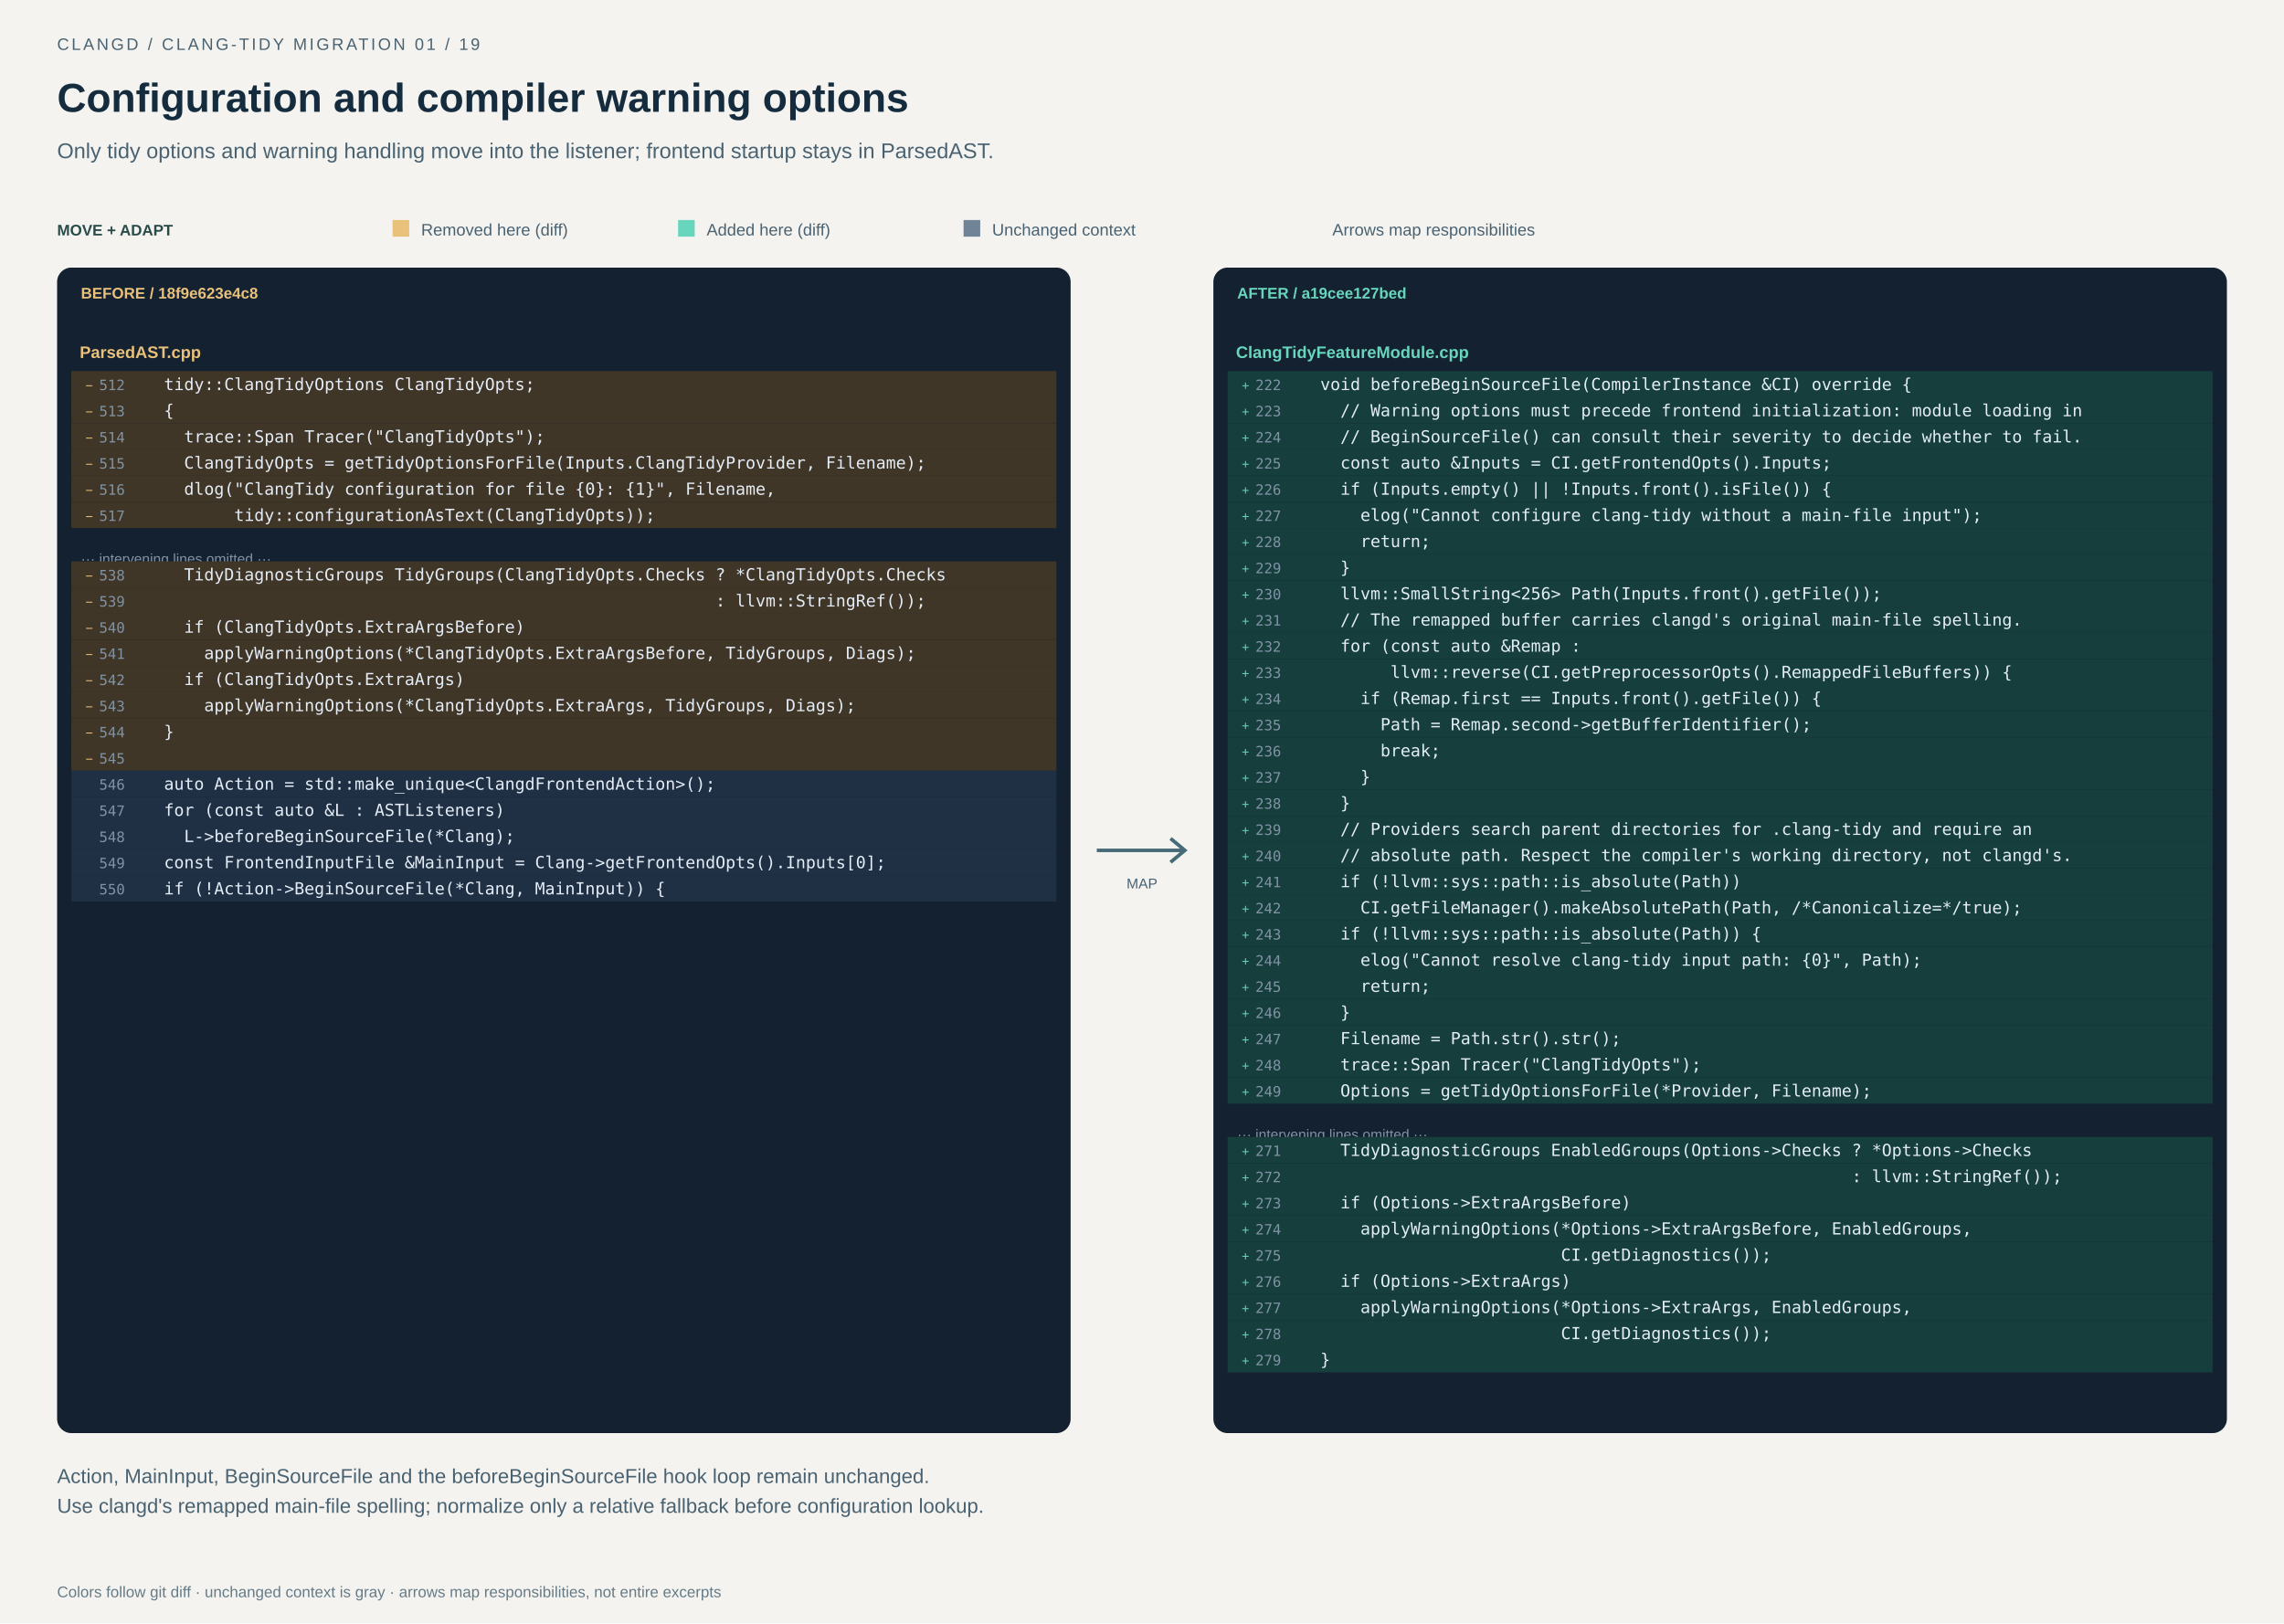
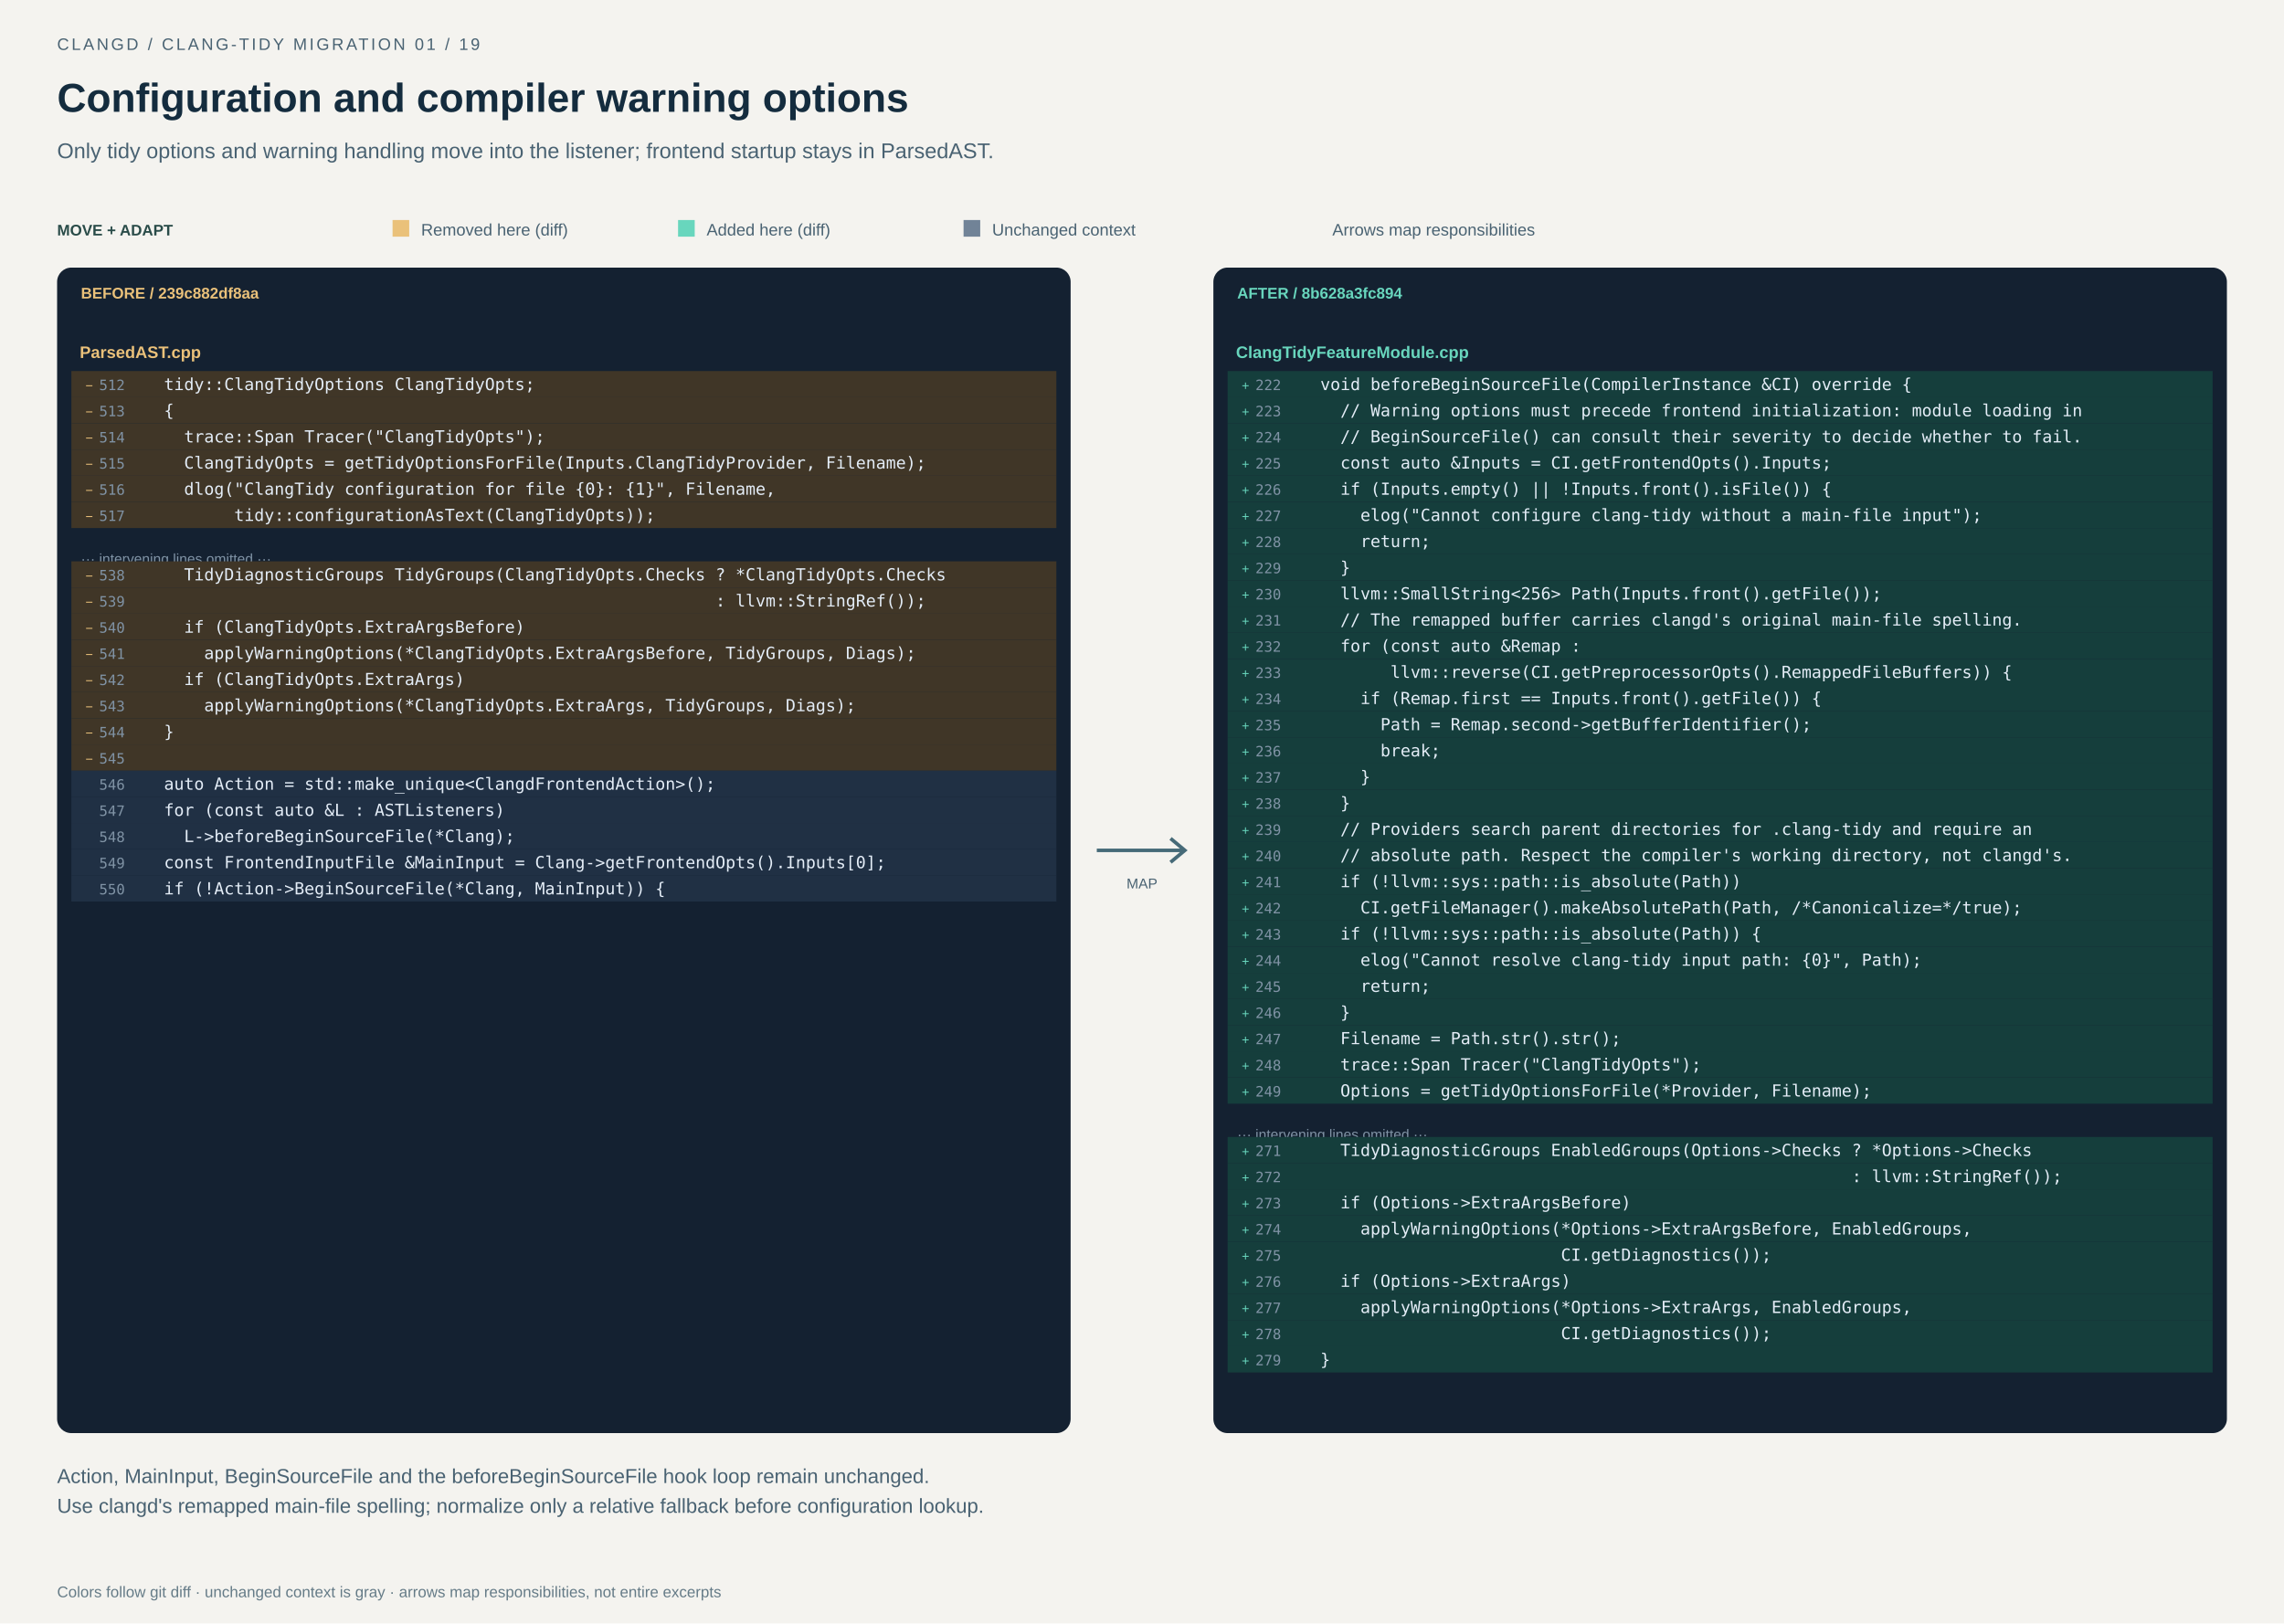
<svg xmlns="http://www.w3.org/2000/svg" width="1920" height="1365" viewBox="0 0 1920 1365">
  <rect width="1920" height="1365" fill="#f4f3ef" />
  <text x="48" y="42" font-family="Arial,Helvetica,sans-serif" font-size="16" fill="#496272" letter-spacing="2" style="font-size:14px">CLANGD / CLANG-TIDY MIGRATION     01 / 19</text>
  <text x="48" y="94" font-family="Arial,Helvetica,sans-serif" font-size="16" fill="#496272" font-weight="700" style="fill:#142c3e;font-size:34px">Configuration and compiler warning options</text>
  <text x="48" y="133" font-family="Arial,Helvetica,sans-serif" font-size="16" fill="#496272" style="font-size:18px">Only tidy options and warning handling move into the listener; frontend startup stays in ParsedAST.</text>
  <text x="48" y="198" font-family="Arial,Helvetica,sans-serif" font-size="16" fill="#496272" font-weight="700" style="fill:#294b48;font-size:13px">MOVE + ADAPT</text>
  <rect x="330" y="185" width="14" height="14" fill="#eac17a" />
  <text x="354" y="198" font-family="Arial,Helvetica,sans-serif" font-size="16" fill="#496272" style="font-size:14px">Removed here (diff)</text>
  <rect x="570" y="185" width="14" height="14" fill="#68d6bd" />
  <text x="594" y="198" font-family="Arial,Helvetica,sans-serif" font-size="16" fill="#496272" style="font-size:14px">Added here (diff)</text>
  <rect x="810" y="185" width="14" height="14" fill="#718397" />
  <text x="834" y="198" font-family="Arial,Helvetica,sans-serif" font-size="16" fill="#496272" style="font-size:14px">Unchanged context</text>
  <text x="1120" y="198" font-family="Arial,Helvetica,sans-serif" font-size="16" fill="#496272" style="font-size:14px">Arrows map responsibilities</text>
  <rect x="48" y="225" width="852" height="980" rx="12" fill="#142131" />
-   <text x="68" y="251" font-family="Arial,Helvetica,sans-serif" font-size="16" fill="#496272" style="fill:#eac17a;font-size:13px" font-weight="700">BEFORE / 18f9e623e4c8</text>
-   <a href="https://github.com/ArcsinX/llvm-project/blob/18f9e623e4c891ba31ff817c07197707ac9bc593/clang-tools-extra/clangd/ParsedAST.cpp#L512">
+   <text x="68" y="251" font-family="Arial,Helvetica,sans-serif" font-size="16" fill="#496272" style="fill:#eac17a;font-size:13px" font-weight="700">BEFORE / 239c882df8aa</text>
+   <a href="https://github.com/ArcsinX/llvm-project/blob/239c882df8aa5e256256843090984ee90b43e835/clang-tools-extra/clangd/ParsedAST.cpp#L512">
    <text x="67" y="301" font-family="Arial,Helvetica,sans-serif" font-size="16" fill="#496272" font-weight="600" style="fill:#eac17a;font-size:14px">ParsedAST.cpp</text>
  </a>
  <rect x="60" y="312" width="828" height="22" fill="#403627" />
-   <text x="75" y="328" font-family="Arial,Helvetica,sans-serif" font-size="16" fill="#496272" text-anchor="middle" style="fill:#eac17a;font-size:11px">−</text>
+   <text x="75" y="328" font-family="Arial,Helvetica,sans-serif" font-size="11" fill="#eac17a" text-anchor="middle">−</text>
  <text x="105" y="328" text-anchor="end" font-family="Menlo,Consolas,monospace" font-size="12" fill="#8093a5">512</text>
  <text x="121" y="328" xml:space="preserve" font-family="Menlo,Consolas,monospace" font-size="14" fill="#e4edf7">  tidy::ClangTidyOptions ClangTidyOpts;</text>
  <rect x="60" y="334" width="828" height="22" fill="#403627" />
-   <text x="75" y="350" font-family="Arial,Helvetica,sans-serif" font-size="16" fill="#496272" text-anchor="middle" style="fill:#eac17a;font-size:11px">−</text>
+   <text x="75" y="350" font-family="Arial,Helvetica,sans-serif" font-size="11" fill="#eac17a" text-anchor="middle">−</text>
  <text x="105" y="350" text-anchor="end" font-family="Menlo,Consolas,monospace" font-size="12" fill="#8093a5">513</text>
  <text x="121" y="350" xml:space="preserve" font-family="Menlo,Consolas,monospace" font-size="14" fill="#e4edf7">  {</text>
  <rect x="60" y="356" width="828" height="22" fill="#403627" />
-   <text x="75" y="372" font-family="Arial,Helvetica,sans-serif" font-size="16" fill="#496272" text-anchor="middle" style="fill:#eac17a;font-size:11px">−</text>
+   <text x="75" y="372" font-family="Arial,Helvetica,sans-serif" font-size="11" fill="#eac17a" text-anchor="middle">−</text>
  <text x="105" y="372" text-anchor="end" font-family="Menlo,Consolas,monospace" font-size="12" fill="#8093a5">514</text>
  <text x="121" y="372" xml:space="preserve" font-family="Menlo,Consolas,monospace" font-size="14" fill="#e4edf7">    trace::Span Tracer("ClangTidyOpts");</text>
  <rect x="60" y="378" width="828" height="22" fill="#403627" />
-   <text x="75" y="394" font-family="Arial,Helvetica,sans-serif" font-size="16" fill="#496272" text-anchor="middle" style="fill:#eac17a;font-size:11px">−</text>
+   <text x="75" y="394" font-family="Arial,Helvetica,sans-serif" font-size="11" fill="#eac17a" text-anchor="middle">−</text>
  <text x="105" y="394" text-anchor="end" font-family="Menlo,Consolas,monospace" font-size="12" fill="#8093a5">515</text>
  <text x="121" y="394" xml:space="preserve" font-family="Menlo,Consolas,monospace" font-size="14" fill="#e4edf7">    ClangTidyOpts = getTidyOptionsForFile(Inputs.ClangTidyProvider, Filename);</text>
  <rect x="60" y="400" width="828" height="22" fill="#403627" />
-   <text x="75" y="416" font-family="Arial,Helvetica,sans-serif" font-size="16" fill="#496272" text-anchor="middle" style="fill:#eac17a;font-size:11px">−</text>
+   <text x="75" y="416" font-family="Arial,Helvetica,sans-serif" font-size="11" fill="#eac17a" text-anchor="middle">−</text>
  <text x="105" y="416" text-anchor="end" font-family="Menlo,Consolas,monospace" font-size="12" fill="#8093a5">516</text>
  <text x="121" y="416" xml:space="preserve" font-family="Menlo,Consolas,monospace" font-size="14" fill="#e4edf7">    dlog("ClangTidy configuration for file {0}: {1}", Filename,</text>
  <rect x="60" y="422" width="828" height="22" fill="#403627" />
-   <text x="75" y="438" font-family="Arial,Helvetica,sans-serif" font-size="16" fill="#496272" text-anchor="middle" style="fill:#eac17a;font-size:11px">−</text>
+   <text x="75" y="438" font-family="Arial,Helvetica,sans-serif" font-size="11" fill="#eac17a" text-anchor="middle">−</text>
  <text x="105" y="438" text-anchor="end" font-family="Menlo,Consolas,monospace" font-size="12" fill="#8093a5">517</text>
  <text x="121" y="438" xml:space="preserve" font-family="Menlo,Consolas,monospace" font-size="14" fill="#e4edf7">         tidy::configurationAsText(ClangTidyOpts));</text>
  <text x="68" y="474" font-family="Arial,Helvetica,sans-serif" font-size="16" fill="#496272" style="fill:#8093a5;font-size:12px">··· intervening lines omitted ···</text>
  <rect x="60" y="472" width="828" height="22" fill="#403627" />
-   <text x="75" y="488" font-family="Arial,Helvetica,sans-serif" font-size="16" fill="#496272" text-anchor="middle" style="fill:#eac17a;font-size:11px">−</text>
+   <text x="75" y="488" font-family="Arial,Helvetica,sans-serif" font-size="11" fill="#eac17a" text-anchor="middle">−</text>
  <text x="105" y="488" text-anchor="end" font-family="Menlo,Consolas,monospace" font-size="12" fill="#8093a5">538</text>
  <text x="121" y="488" xml:space="preserve" font-family="Menlo,Consolas,monospace" font-size="14" fill="#e4edf7">    TidyDiagnosticGroups TidyGroups(ClangTidyOpts.Checks ? *ClangTidyOpts.Checks</text>
  <rect x="60" y="494" width="828" height="22" fill="#403627" />
-   <text x="75" y="510" font-family="Arial,Helvetica,sans-serif" font-size="16" fill="#496272" text-anchor="middle" style="fill:#eac17a;font-size:11px">−</text>
+   <text x="75" y="510" font-family="Arial,Helvetica,sans-serif" font-size="11" fill="#eac17a" text-anchor="middle">−</text>
  <text x="105" y="510" text-anchor="end" font-family="Menlo,Consolas,monospace" font-size="12" fill="#8093a5">539</text>
  <text x="121" y="510" xml:space="preserve" font-family="Menlo,Consolas,monospace" font-size="14" fill="#e4edf7">                                                         : llvm::StringRef());</text>
  <rect x="60" y="516" width="828" height="22" fill="#403627" />
-   <text x="75" y="532" font-family="Arial,Helvetica,sans-serif" font-size="16" fill="#496272" text-anchor="middle" style="fill:#eac17a;font-size:11px">−</text>
+   <text x="75" y="532" font-family="Arial,Helvetica,sans-serif" font-size="11" fill="#eac17a" text-anchor="middle">−</text>
  <text x="105" y="532" text-anchor="end" font-family="Menlo,Consolas,monospace" font-size="12" fill="#8093a5">540</text>
  <text x="121" y="532" xml:space="preserve" font-family="Menlo,Consolas,monospace" font-size="14" fill="#e4edf7">    if (ClangTidyOpts.ExtraArgsBefore)</text>
  <rect x="60" y="538" width="828" height="22" fill="#403627" />
-   <text x="75" y="554" font-family="Arial,Helvetica,sans-serif" font-size="16" fill="#496272" text-anchor="middle" style="fill:#eac17a;font-size:11px">−</text>
+   <text x="75" y="554" font-family="Arial,Helvetica,sans-serif" font-size="11" fill="#eac17a" text-anchor="middle">−</text>
  <text x="105" y="554" text-anchor="end" font-family="Menlo,Consolas,monospace" font-size="12" fill="#8093a5">541</text>
  <text x="121" y="554" xml:space="preserve" font-family="Menlo,Consolas,monospace" font-size="14" fill="#e4edf7">      applyWarningOptions(*ClangTidyOpts.ExtraArgsBefore, TidyGroups, Diags);</text>
  <rect x="60" y="560" width="828" height="22" fill="#403627" />
-   <text x="75" y="576" font-family="Arial,Helvetica,sans-serif" font-size="16" fill="#496272" text-anchor="middle" style="fill:#eac17a;font-size:11px">−</text>
+   <text x="75" y="576" font-family="Arial,Helvetica,sans-serif" font-size="11" fill="#eac17a" text-anchor="middle">−</text>
  <text x="105" y="576" text-anchor="end" font-family="Menlo,Consolas,monospace" font-size="12" fill="#8093a5">542</text>
  <text x="121" y="576" xml:space="preserve" font-family="Menlo,Consolas,monospace" font-size="14" fill="#e4edf7">    if (ClangTidyOpts.ExtraArgs)</text>
  <rect x="60" y="582" width="828" height="22" fill="#403627" />
-   <text x="75" y="598" font-family="Arial,Helvetica,sans-serif" font-size="16" fill="#496272" text-anchor="middle" style="fill:#eac17a;font-size:11px">−</text>
+   <text x="75" y="598" font-family="Arial,Helvetica,sans-serif" font-size="11" fill="#eac17a" text-anchor="middle">−</text>
  <text x="105" y="598" text-anchor="end" font-family="Menlo,Consolas,monospace" font-size="12" fill="#8093a5">543</text>
  <text x="121" y="598" xml:space="preserve" font-family="Menlo,Consolas,monospace" font-size="14" fill="#e4edf7">      applyWarningOptions(*ClangTidyOpts.ExtraArgs, TidyGroups, Diags);</text>
  <rect x="60" y="604" width="828" height="22" fill="#403627" />
-   <text x="75" y="620" font-family="Arial,Helvetica,sans-serif" font-size="16" fill="#496272" text-anchor="middle" style="fill:#eac17a;font-size:11px">−</text>
+   <text x="75" y="620" font-family="Arial,Helvetica,sans-serif" font-size="11" fill="#eac17a" text-anchor="middle">−</text>
  <text x="105" y="620" text-anchor="end" font-family="Menlo,Consolas,monospace" font-size="12" fill="#8093a5">544</text>
  <text x="121" y="620" xml:space="preserve" font-family="Menlo,Consolas,monospace" font-size="14" fill="#e4edf7">  }</text>
  <rect x="60" y="626" width="828" height="22" fill="#403627" />
-   <text x="75" y="642" font-family="Arial,Helvetica,sans-serif" font-size="16" fill="#496272" text-anchor="middle" style="fill:#eac17a;font-size:11px">−</text>
+   <text x="75" y="642" font-family="Arial,Helvetica,sans-serif" font-size="11" fill="#eac17a" text-anchor="middle">−</text>
  <text x="105" y="642" text-anchor="end" font-family="Menlo,Consolas,monospace" font-size="12" fill="#8093a5">545</text>
  <text x="121" y="642" xml:space="preserve" font-family="Menlo,Consolas,monospace" font-size="14" fill="#e4edf7" />
  <rect x="60" y="648" width="828" height="22" fill="#203044" />
  <text x="105" y="664" text-anchor="end" font-family="Menlo,Consolas,monospace" font-size="12" fill="#8093a5">546</text>
  <text x="121" y="664" xml:space="preserve" font-family="Menlo,Consolas,monospace" font-size="14" fill="#e4edf7">  auto Action = std::make_unique&lt;ClangdFrontendAction&gt;();</text>
  <rect x="60" y="670" width="828" height="22" fill="#203044" />
  <text x="105" y="686" text-anchor="end" font-family="Menlo,Consolas,monospace" font-size="12" fill="#8093a5">547</text>
  <text x="121" y="686" xml:space="preserve" font-family="Menlo,Consolas,monospace" font-size="14" fill="#e4edf7">  for (const auto &amp;L : ASTListeners)</text>
  <rect x="60" y="692" width="828" height="22" fill="#203044" />
  <text x="105" y="708" text-anchor="end" font-family="Menlo,Consolas,monospace" font-size="12" fill="#8093a5">548</text>
  <text x="121" y="708" xml:space="preserve" font-family="Menlo,Consolas,monospace" font-size="14" fill="#e4edf7">    L-&gt;beforeBeginSourceFile(*Clang);</text>
  <rect x="60" y="714" width="828" height="22" fill="#203044" />
  <text x="105" y="730" text-anchor="end" font-family="Menlo,Consolas,monospace" font-size="12" fill="#8093a5">549</text>
  <text x="121" y="730" xml:space="preserve" font-family="Menlo,Consolas,monospace" font-size="14" fill="#e4edf7">  const FrontendInputFile &amp;MainInput = Clang-&gt;getFrontendOpts().Inputs[0];</text>
  <rect x="60" y="736" width="828" height="22" fill="#203044" />
  <text x="105" y="752" text-anchor="end" font-family="Menlo,Consolas,monospace" font-size="12" fill="#8093a5">550</text>
  <text x="121" y="752" xml:space="preserve" font-family="Menlo,Consolas,monospace" font-size="14" fill="#e4edf7">  if (!Action-&gt;BeginSourceFile(*Clang, MainInput)) {</text>
  <rect x="1020" y="225" width="852" height="980" rx="12" fill="#142131" />
-   <text x="1040" y="251" font-family="Arial,Helvetica,sans-serif" font-size="16" fill="#496272" style="fill:#68d6bd;font-size:13px" font-weight="700">AFTER / a19cee127bed</text>
-   <a href="https://github.com/ArcsinX/llvm-project/blob/a19cee127beda88aa79dd0e7d18eb395a6eb4da7/clang-tools-extra/clangd/ClangTidyFeatureModule.cpp#L222">
+   <text x="1040" y="251" font-family="Arial,Helvetica,sans-serif" font-size="16" fill="#496272" style="fill:#68d6bd;font-size:13px" font-weight="700">AFTER / 8b628a3fc894</text>
+   <a href="https://github.com/ArcsinX/llvm-project/blob/8b628a3fc894a6b67b3d2c5d9fb6acdb73993a62/clang-tools-extra/clangd/ClangTidyFeatureModule.cpp#L222">
    <text x="1039" y="301" font-family="Arial,Helvetica,sans-serif" font-size="16" fill="#496272" font-weight="600" style="fill:#68d6bd;font-size:14px">ClangTidyFeatureModule.cpp</text>
  </a>
  <rect x="1032" y="312" width="828" height="22" fill="#153e3c" />
-   <text x="1047" y="328" font-family="Arial,Helvetica,sans-serif" font-size="16" fill="#496272" text-anchor="middle" style="fill:#68d6bd;font-size:11px">+</text>
+   <text x="1047" y="328" font-family="Arial,Helvetica,sans-serif" font-size="11" fill="#68d6bd" text-anchor="middle">+</text>
  <text x="1077" y="328" text-anchor="end" font-family="Menlo,Consolas,monospace" font-size="12" fill="#8093a5">222</text>
  <text x="1093" y="328" xml:space="preserve" font-family="Menlo,Consolas,monospace" font-size="14" fill="#e4edf7">  void beforeBeginSourceFile(CompilerInstance &amp;CI) override {</text>
  <rect x="1032" y="334" width="828" height="22" fill="#153e3c" />
-   <text x="1047" y="350" font-family="Arial,Helvetica,sans-serif" font-size="16" fill="#496272" text-anchor="middle" style="fill:#68d6bd;font-size:11px">+</text>
+   <text x="1047" y="350" font-family="Arial,Helvetica,sans-serif" font-size="11" fill="#68d6bd" text-anchor="middle">+</text>
  <text x="1077" y="350" text-anchor="end" font-family="Menlo,Consolas,monospace" font-size="12" fill="#8093a5">223</text>
  <text x="1093" y="350" xml:space="preserve" font-family="Menlo,Consolas,monospace" font-size="14" fill="#e4edf7">    // Warning options must precede frontend initialization: module loading in</text>
  <rect x="1032" y="356" width="828" height="22" fill="#153e3c" />
-   <text x="1047" y="372" font-family="Arial,Helvetica,sans-serif" font-size="16" fill="#496272" text-anchor="middle" style="fill:#68d6bd;font-size:11px">+</text>
+   <text x="1047" y="372" font-family="Arial,Helvetica,sans-serif" font-size="11" fill="#68d6bd" text-anchor="middle">+</text>
  <text x="1077" y="372" text-anchor="end" font-family="Menlo,Consolas,monospace" font-size="12" fill="#8093a5">224</text>
  <text x="1093" y="372" xml:space="preserve" font-family="Menlo,Consolas,monospace" font-size="14" fill="#e4edf7">    // BeginSourceFile() can consult their severity to decide whether to fail.</text>
  <rect x="1032" y="378" width="828" height="22" fill="#153e3c" />
-   <text x="1047" y="394" font-family="Arial,Helvetica,sans-serif" font-size="16" fill="#496272" text-anchor="middle" style="fill:#68d6bd;font-size:11px">+</text>
+   <text x="1047" y="394" font-family="Arial,Helvetica,sans-serif" font-size="11" fill="#68d6bd" text-anchor="middle">+</text>
  <text x="1077" y="394" text-anchor="end" font-family="Menlo,Consolas,monospace" font-size="12" fill="#8093a5">225</text>
  <text x="1093" y="394" xml:space="preserve" font-family="Menlo,Consolas,monospace" font-size="14" fill="#e4edf7">    const auto &amp;Inputs = CI.getFrontendOpts().Inputs;</text>
  <rect x="1032" y="400" width="828" height="22" fill="#153e3c" />
-   <text x="1047" y="416" font-family="Arial,Helvetica,sans-serif" font-size="16" fill="#496272" text-anchor="middle" style="fill:#68d6bd;font-size:11px">+</text>
+   <text x="1047" y="416" font-family="Arial,Helvetica,sans-serif" font-size="11" fill="#68d6bd" text-anchor="middle">+</text>
  <text x="1077" y="416" text-anchor="end" font-family="Menlo,Consolas,monospace" font-size="12" fill="#8093a5">226</text>
  <text x="1093" y="416" xml:space="preserve" font-family="Menlo,Consolas,monospace" font-size="14" fill="#e4edf7">    if (Inputs.empty() || !Inputs.front().isFile()) {</text>
  <rect x="1032" y="422" width="828" height="22" fill="#153e3c" />
-   <text x="1047" y="438" font-family="Arial,Helvetica,sans-serif" font-size="16" fill="#496272" text-anchor="middle" style="fill:#68d6bd;font-size:11px">+</text>
+   <text x="1047" y="438" font-family="Arial,Helvetica,sans-serif" font-size="11" fill="#68d6bd" text-anchor="middle">+</text>
  <text x="1077" y="438" text-anchor="end" font-family="Menlo,Consolas,monospace" font-size="12" fill="#8093a5">227</text>
  <text x="1093" y="438" xml:space="preserve" font-family="Menlo,Consolas,monospace" font-size="14" fill="#e4edf7">      elog("Cannot configure clang-tidy without a main-file input");</text>
  <rect x="1032" y="444" width="828" height="22" fill="#153e3c" />
-   <text x="1047" y="460" font-family="Arial,Helvetica,sans-serif" font-size="16" fill="#496272" text-anchor="middle" style="fill:#68d6bd;font-size:11px">+</text>
+   <text x="1047" y="460" font-family="Arial,Helvetica,sans-serif" font-size="11" fill="#68d6bd" text-anchor="middle">+</text>
  <text x="1077" y="460" text-anchor="end" font-family="Menlo,Consolas,monospace" font-size="12" fill="#8093a5">228</text>
  <text x="1093" y="460" xml:space="preserve" font-family="Menlo,Consolas,monospace" font-size="14" fill="#e4edf7">      return;</text>
  <rect x="1032" y="466" width="828" height="22" fill="#153e3c" />
-   <text x="1047" y="482" font-family="Arial,Helvetica,sans-serif" font-size="16" fill="#496272" text-anchor="middle" style="fill:#68d6bd;font-size:11px">+</text>
+   <text x="1047" y="482" font-family="Arial,Helvetica,sans-serif" font-size="11" fill="#68d6bd" text-anchor="middle">+</text>
  <text x="1077" y="482" text-anchor="end" font-family="Menlo,Consolas,monospace" font-size="12" fill="#8093a5">229</text>
  <text x="1093" y="482" xml:space="preserve" font-family="Menlo,Consolas,monospace" font-size="14" fill="#e4edf7">    }</text>
  <rect x="1032" y="488" width="828" height="22" fill="#153e3c" />
-   <text x="1047" y="504" font-family="Arial,Helvetica,sans-serif" font-size="16" fill="#496272" text-anchor="middle" style="fill:#68d6bd;font-size:11px">+</text>
+   <text x="1047" y="504" font-family="Arial,Helvetica,sans-serif" font-size="11" fill="#68d6bd" text-anchor="middle">+</text>
  <text x="1077" y="504" text-anchor="end" font-family="Menlo,Consolas,monospace" font-size="12" fill="#8093a5">230</text>
  <text x="1093" y="504" xml:space="preserve" font-family="Menlo,Consolas,monospace" font-size="14" fill="#e4edf7">    llvm::SmallString&lt;256&gt; Path(Inputs.front().getFile());</text>
  <rect x="1032" y="510" width="828" height="22" fill="#153e3c" />
-   <text x="1047" y="526" font-family="Arial,Helvetica,sans-serif" font-size="16" fill="#496272" text-anchor="middle" style="fill:#68d6bd;font-size:11px">+</text>
+   <text x="1047" y="526" font-family="Arial,Helvetica,sans-serif" font-size="11" fill="#68d6bd" text-anchor="middle">+</text>
  <text x="1077" y="526" text-anchor="end" font-family="Menlo,Consolas,monospace" font-size="12" fill="#8093a5">231</text>
  <text x="1093" y="526" xml:space="preserve" font-family="Menlo,Consolas,monospace" font-size="14" fill="#e4edf7">    // The remapped buffer carries clangd's original main-file spelling.</text>
  <rect x="1032" y="532" width="828" height="22" fill="#153e3c" />
-   <text x="1047" y="548" font-family="Arial,Helvetica,sans-serif" font-size="16" fill="#496272" text-anchor="middle" style="fill:#68d6bd;font-size:11px">+</text>
+   <text x="1047" y="548" font-family="Arial,Helvetica,sans-serif" font-size="11" fill="#68d6bd" text-anchor="middle">+</text>
  <text x="1077" y="548" text-anchor="end" font-family="Menlo,Consolas,monospace" font-size="12" fill="#8093a5">232</text>
  <text x="1093" y="548" xml:space="preserve" font-family="Menlo,Consolas,monospace" font-size="14" fill="#e4edf7">    for (const auto &amp;Remap :</text>
  <rect x="1032" y="554" width="828" height="22" fill="#153e3c" />
-   <text x="1047" y="570" font-family="Arial,Helvetica,sans-serif" font-size="16" fill="#496272" text-anchor="middle" style="fill:#68d6bd;font-size:11px">+</text>
+   <text x="1047" y="570" font-family="Arial,Helvetica,sans-serif" font-size="11" fill="#68d6bd" text-anchor="middle">+</text>
  <text x="1077" y="570" text-anchor="end" font-family="Menlo,Consolas,monospace" font-size="12" fill="#8093a5">233</text>
  <text x="1093" y="570" xml:space="preserve" font-family="Menlo,Consolas,monospace" font-size="14" fill="#e4edf7">         llvm::reverse(CI.getPreprocessorOpts().RemappedFileBuffers)) {</text>
  <rect x="1032" y="576" width="828" height="22" fill="#153e3c" />
-   <text x="1047" y="592" font-family="Arial,Helvetica,sans-serif" font-size="16" fill="#496272" text-anchor="middle" style="fill:#68d6bd;font-size:11px">+</text>
+   <text x="1047" y="592" font-family="Arial,Helvetica,sans-serif" font-size="11" fill="#68d6bd" text-anchor="middle">+</text>
  <text x="1077" y="592" text-anchor="end" font-family="Menlo,Consolas,monospace" font-size="12" fill="#8093a5">234</text>
  <text x="1093" y="592" xml:space="preserve" font-family="Menlo,Consolas,monospace" font-size="14" fill="#e4edf7">      if (Remap.first == Inputs.front().getFile()) {</text>
  <rect x="1032" y="598" width="828" height="22" fill="#153e3c" />
-   <text x="1047" y="614" font-family="Arial,Helvetica,sans-serif" font-size="16" fill="#496272" text-anchor="middle" style="fill:#68d6bd;font-size:11px">+</text>
+   <text x="1047" y="614" font-family="Arial,Helvetica,sans-serif" font-size="11" fill="#68d6bd" text-anchor="middle">+</text>
  <text x="1077" y="614" text-anchor="end" font-family="Menlo,Consolas,monospace" font-size="12" fill="#8093a5">235</text>
  <text x="1093" y="614" xml:space="preserve" font-family="Menlo,Consolas,monospace" font-size="14" fill="#e4edf7">        Path = Remap.second-&gt;getBufferIdentifier();</text>
  <rect x="1032" y="620" width="828" height="22" fill="#153e3c" />
-   <text x="1047" y="636" font-family="Arial,Helvetica,sans-serif" font-size="16" fill="#496272" text-anchor="middle" style="fill:#68d6bd;font-size:11px">+</text>
+   <text x="1047" y="636" font-family="Arial,Helvetica,sans-serif" font-size="11" fill="#68d6bd" text-anchor="middle">+</text>
  <text x="1077" y="636" text-anchor="end" font-family="Menlo,Consolas,monospace" font-size="12" fill="#8093a5">236</text>
  <text x="1093" y="636" xml:space="preserve" font-family="Menlo,Consolas,monospace" font-size="14" fill="#e4edf7">        break;</text>
  <rect x="1032" y="642" width="828" height="22" fill="#153e3c" />
-   <text x="1047" y="658" font-family="Arial,Helvetica,sans-serif" font-size="16" fill="#496272" text-anchor="middle" style="fill:#68d6bd;font-size:11px">+</text>
+   <text x="1047" y="658" font-family="Arial,Helvetica,sans-serif" font-size="11" fill="#68d6bd" text-anchor="middle">+</text>
  <text x="1077" y="658" text-anchor="end" font-family="Menlo,Consolas,monospace" font-size="12" fill="#8093a5">237</text>
  <text x="1093" y="658" xml:space="preserve" font-family="Menlo,Consolas,monospace" font-size="14" fill="#e4edf7">      }</text>
  <rect x="1032" y="664" width="828" height="22" fill="#153e3c" />
-   <text x="1047" y="680" font-family="Arial,Helvetica,sans-serif" font-size="16" fill="#496272" text-anchor="middle" style="fill:#68d6bd;font-size:11px">+</text>
+   <text x="1047" y="680" font-family="Arial,Helvetica,sans-serif" font-size="11" fill="#68d6bd" text-anchor="middle">+</text>
  <text x="1077" y="680" text-anchor="end" font-family="Menlo,Consolas,monospace" font-size="12" fill="#8093a5">238</text>
  <text x="1093" y="680" xml:space="preserve" font-family="Menlo,Consolas,monospace" font-size="14" fill="#e4edf7">    }</text>
  <rect x="1032" y="686" width="828" height="22" fill="#153e3c" />
-   <text x="1047" y="702" font-family="Arial,Helvetica,sans-serif" font-size="16" fill="#496272" text-anchor="middle" style="fill:#68d6bd;font-size:11px">+</text>
+   <text x="1047" y="702" font-family="Arial,Helvetica,sans-serif" font-size="11" fill="#68d6bd" text-anchor="middle">+</text>
  <text x="1077" y="702" text-anchor="end" font-family="Menlo,Consolas,monospace" font-size="12" fill="#8093a5">239</text>
  <text x="1093" y="702" xml:space="preserve" font-family="Menlo,Consolas,monospace" font-size="14" fill="#e4edf7">    // Providers search parent directories for .clang-tidy and require an</text>
  <rect x="1032" y="708" width="828" height="22" fill="#153e3c" />
-   <text x="1047" y="724" font-family="Arial,Helvetica,sans-serif" font-size="16" fill="#496272" text-anchor="middle" style="fill:#68d6bd;font-size:11px">+</text>
+   <text x="1047" y="724" font-family="Arial,Helvetica,sans-serif" font-size="11" fill="#68d6bd" text-anchor="middle">+</text>
  <text x="1077" y="724" text-anchor="end" font-family="Menlo,Consolas,monospace" font-size="12" fill="#8093a5">240</text>
  <text x="1093" y="724" xml:space="preserve" font-family="Menlo,Consolas,monospace" font-size="14" fill="#e4edf7">    // absolute path. Respect the compiler's working directory, not clangd's.</text>
  <rect x="1032" y="730" width="828" height="22" fill="#153e3c" />
-   <text x="1047" y="746" font-family="Arial,Helvetica,sans-serif" font-size="16" fill="#496272" text-anchor="middle" style="fill:#68d6bd;font-size:11px">+</text>
+   <text x="1047" y="746" font-family="Arial,Helvetica,sans-serif" font-size="11" fill="#68d6bd" text-anchor="middle">+</text>
  <text x="1077" y="746" text-anchor="end" font-family="Menlo,Consolas,monospace" font-size="12" fill="#8093a5">241</text>
  <text x="1093" y="746" xml:space="preserve" font-family="Menlo,Consolas,monospace" font-size="14" fill="#e4edf7">    if (!llvm::sys::path::is_absolute(Path))</text>
  <rect x="1032" y="752" width="828" height="22" fill="#153e3c" />
-   <text x="1047" y="768" font-family="Arial,Helvetica,sans-serif" font-size="16" fill="#496272" text-anchor="middle" style="fill:#68d6bd;font-size:11px">+</text>
+   <text x="1047" y="768" font-family="Arial,Helvetica,sans-serif" font-size="11" fill="#68d6bd" text-anchor="middle">+</text>
  <text x="1077" y="768" text-anchor="end" font-family="Menlo,Consolas,monospace" font-size="12" fill="#8093a5">242</text>
  <text x="1093" y="768" xml:space="preserve" font-family="Menlo,Consolas,monospace" font-size="14" fill="#e4edf7">      CI.getFileManager().makeAbsolutePath(Path, /*Canonicalize=*/true);</text>
  <rect x="1032" y="774" width="828" height="22" fill="#153e3c" />
-   <text x="1047" y="790" font-family="Arial,Helvetica,sans-serif" font-size="16" fill="#496272" text-anchor="middle" style="fill:#68d6bd;font-size:11px">+</text>
+   <text x="1047" y="790" font-family="Arial,Helvetica,sans-serif" font-size="11" fill="#68d6bd" text-anchor="middle">+</text>
  <text x="1077" y="790" text-anchor="end" font-family="Menlo,Consolas,monospace" font-size="12" fill="#8093a5">243</text>
  <text x="1093" y="790" xml:space="preserve" font-family="Menlo,Consolas,monospace" font-size="14" fill="#e4edf7">    if (!llvm::sys::path::is_absolute(Path)) {</text>
  <rect x="1032" y="796" width="828" height="22" fill="#153e3c" />
-   <text x="1047" y="812" font-family="Arial,Helvetica,sans-serif" font-size="16" fill="#496272" text-anchor="middle" style="fill:#68d6bd;font-size:11px">+</text>
+   <text x="1047" y="812" font-family="Arial,Helvetica,sans-serif" font-size="11" fill="#68d6bd" text-anchor="middle">+</text>
  <text x="1077" y="812" text-anchor="end" font-family="Menlo,Consolas,monospace" font-size="12" fill="#8093a5">244</text>
  <text x="1093" y="812" xml:space="preserve" font-family="Menlo,Consolas,monospace" font-size="14" fill="#e4edf7">      elog("Cannot resolve clang-tidy input path: {0}", Path);</text>
  <rect x="1032" y="818" width="828" height="22" fill="#153e3c" />
-   <text x="1047" y="834" font-family="Arial,Helvetica,sans-serif" font-size="16" fill="#496272" text-anchor="middle" style="fill:#68d6bd;font-size:11px">+</text>
+   <text x="1047" y="834" font-family="Arial,Helvetica,sans-serif" font-size="11" fill="#68d6bd" text-anchor="middle">+</text>
  <text x="1077" y="834" text-anchor="end" font-family="Menlo,Consolas,monospace" font-size="12" fill="#8093a5">245</text>
  <text x="1093" y="834" xml:space="preserve" font-family="Menlo,Consolas,monospace" font-size="14" fill="#e4edf7">      return;</text>
  <rect x="1032" y="840" width="828" height="22" fill="#153e3c" />
-   <text x="1047" y="856" font-family="Arial,Helvetica,sans-serif" font-size="16" fill="#496272" text-anchor="middle" style="fill:#68d6bd;font-size:11px">+</text>
+   <text x="1047" y="856" font-family="Arial,Helvetica,sans-serif" font-size="11" fill="#68d6bd" text-anchor="middle">+</text>
  <text x="1077" y="856" text-anchor="end" font-family="Menlo,Consolas,monospace" font-size="12" fill="#8093a5">246</text>
  <text x="1093" y="856" xml:space="preserve" font-family="Menlo,Consolas,monospace" font-size="14" fill="#e4edf7">    }</text>
  <rect x="1032" y="862" width="828" height="22" fill="#153e3c" />
-   <text x="1047" y="878" font-family="Arial,Helvetica,sans-serif" font-size="16" fill="#496272" text-anchor="middle" style="fill:#68d6bd;font-size:11px">+</text>
+   <text x="1047" y="878" font-family="Arial,Helvetica,sans-serif" font-size="11" fill="#68d6bd" text-anchor="middle">+</text>
  <text x="1077" y="878" text-anchor="end" font-family="Menlo,Consolas,monospace" font-size="12" fill="#8093a5">247</text>
  <text x="1093" y="878" xml:space="preserve" font-family="Menlo,Consolas,monospace" font-size="14" fill="#e4edf7">    Filename = Path.str().str();</text>
  <rect x="1032" y="884" width="828" height="22" fill="#153e3c" />
-   <text x="1047" y="900" font-family="Arial,Helvetica,sans-serif" font-size="16" fill="#496272" text-anchor="middle" style="fill:#68d6bd;font-size:11px">+</text>
+   <text x="1047" y="900" font-family="Arial,Helvetica,sans-serif" font-size="11" fill="#68d6bd" text-anchor="middle">+</text>
  <text x="1077" y="900" text-anchor="end" font-family="Menlo,Consolas,monospace" font-size="12" fill="#8093a5">248</text>
  <text x="1093" y="900" xml:space="preserve" font-family="Menlo,Consolas,monospace" font-size="14" fill="#e4edf7">    trace::Span Tracer("ClangTidyOpts");</text>
  <rect x="1032" y="906" width="828" height="22" fill="#153e3c" />
-   <text x="1047" y="922" font-family="Arial,Helvetica,sans-serif" font-size="16" fill="#496272" text-anchor="middle" style="fill:#68d6bd;font-size:11px">+</text>
+   <text x="1047" y="922" font-family="Arial,Helvetica,sans-serif" font-size="11" fill="#68d6bd" text-anchor="middle">+</text>
  <text x="1077" y="922" text-anchor="end" font-family="Menlo,Consolas,monospace" font-size="12" fill="#8093a5">249</text>
  <text x="1093" y="922" xml:space="preserve" font-family="Menlo,Consolas,monospace" font-size="14" fill="#e4edf7">    Options = getTidyOptionsForFile(*Provider, Filename);</text>
  <text x="1040" y="958" font-family="Arial,Helvetica,sans-serif" font-size="16" fill="#496272" style="fill:#8093a5;font-size:12px">··· intervening lines omitted ···</text>
  <rect x="1032" y="956" width="828" height="22" fill="#153e3c" />
-   <text x="1047" y="972" font-family="Arial,Helvetica,sans-serif" font-size="16" fill="#496272" text-anchor="middle" style="fill:#68d6bd;font-size:11px">+</text>
+   <text x="1047" y="972" font-family="Arial,Helvetica,sans-serif" font-size="11" fill="#68d6bd" text-anchor="middle">+</text>
  <text x="1077" y="972" text-anchor="end" font-family="Menlo,Consolas,monospace" font-size="12" fill="#8093a5">271</text>
  <text x="1093" y="972" xml:space="preserve" font-family="Menlo,Consolas,monospace" font-size="14" fill="#e4edf7">    TidyDiagnosticGroups EnabledGroups(Options-&gt;Checks ? *Options-&gt;Checks</text>
  <rect x="1032" y="978" width="828" height="22" fill="#153e3c" />
-   <text x="1047" y="994" font-family="Arial,Helvetica,sans-serif" font-size="16" fill="#496272" text-anchor="middle" style="fill:#68d6bd;font-size:11px">+</text>
+   <text x="1047" y="994" font-family="Arial,Helvetica,sans-serif" font-size="11" fill="#68d6bd" text-anchor="middle">+</text>
  <text x="1077" y="994" text-anchor="end" font-family="Menlo,Consolas,monospace" font-size="12" fill="#8093a5">272</text>
  <text x="1093" y="994" xml:space="preserve" font-family="Menlo,Consolas,monospace" font-size="14" fill="#e4edf7">                                                       : llvm::StringRef());</text>
  <rect x="1032" y="1000" width="828" height="22" fill="#153e3c" />
-   <text x="1047" y="1016" font-family="Arial,Helvetica,sans-serif" font-size="16" fill="#496272" text-anchor="middle" style="fill:#68d6bd;font-size:11px">+</text>
+   <text x="1047" y="1016" font-family="Arial,Helvetica,sans-serif" font-size="11" fill="#68d6bd" text-anchor="middle">+</text>
  <text x="1077" y="1016" text-anchor="end" font-family="Menlo,Consolas,monospace" font-size="12" fill="#8093a5">273</text>
  <text x="1093" y="1016" xml:space="preserve" font-family="Menlo,Consolas,monospace" font-size="14" fill="#e4edf7">    if (Options-&gt;ExtraArgsBefore)</text>
  <rect x="1032" y="1022" width="828" height="22" fill="#153e3c" />
-   <text x="1047" y="1038" font-family="Arial,Helvetica,sans-serif" font-size="16" fill="#496272" text-anchor="middle" style="fill:#68d6bd;font-size:11px">+</text>
+   <text x="1047" y="1038" font-family="Arial,Helvetica,sans-serif" font-size="11" fill="#68d6bd" text-anchor="middle">+</text>
  <text x="1077" y="1038" text-anchor="end" font-family="Menlo,Consolas,monospace" font-size="12" fill="#8093a5">274</text>
  <text x="1093" y="1038" xml:space="preserve" font-family="Menlo,Consolas,monospace" font-size="14" fill="#e4edf7">      applyWarningOptions(*Options-&gt;ExtraArgsBefore, EnabledGroups,</text>
  <rect x="1032" y="1044" width="828" height="22" fill="#153e3c" />
-   <text x="1047" y="1060" font-family="Arial,Helvetica,sans-serif" font-size="16" fill="#496272" text-anchor="middle" style="fill:#68d6bd;font-size:11px">+</text>
+   <text x="1047" y="1060" font-family="Arial,Helvetica,sans-serif" font-size="11" fill="#68d6bd" text-anchor="middle">+</text>
  <text x="1077" y="1060" text-anchor="end" font-family="Menlo,Consolas,monospace" font-size="12" fill="#8093a5">275</text>
  <text x="1093" y="1060" xml:space="preserve" font-family="Menlo,Consolas,monospace" font-size="14" fill="#e4edf7">                          CI.getDiagnostics());</text>
  <rect x="1032" y="1066" width="828" height="22" fill="#153e3c" />
-   <text x="1047" y="1082" font-family="Arial,Helvetica,sans-serif" font-size="16" fill="#496272" text-anchor="middle" style="fill:#68d6bd;font-size:11px">+</text>
+   <text x="1047" y="1082" font-family="Arial,Helvetica,sans-serif" font-size="11" fill="#68d6bd" text-anchor="middle">+</text>
  <text x="1077" y="1082" text-anchor="end" font-family="Menlo,Consolas,monospace" font-size="12" fill="#8093a5">276</text>
  <text x="1093" y="1082" xml:space="preserve" font-family="Menlo,Consolas,monospace" font-size="14" fill="#e4edf7">    if (Options-&gt;ExtraArgs)</text>
  <rect x="1032" y="1088" width="828" height="22" fill="#153e3c" />
-   <text x="1047" y="1104" font-family="Arial,Helvetica,sans-serif" font-size="16" fill="#496272" text-anchor="middle" style="fill:#68d6bd;font-size:11px">+</text>
+   <text x="1047" y="1104" font-family="Arial,Helvetica,sans-serif" font-size="11" fill="#68d6bd" text-anchor="middle">+</text>
  <text x="1077" y="1104" text-anchor="end" font-family="Menlo,Consolas,monospace" font-size="12" fill="#8093a5">277</text>
  <text x="1093" y="1104" xml:space="preserve" font-family="Menlo,Consolas,monospace" font-size="14" fill="#e4edf7">      applyWarningOptions(*Options-&gt;ExtraArgs, EnabledGroups,</text>
  <rect x="1032" y="1110" width="828" height="22" fill="#153e3c" />
-   <text x="1047" y="1126" font-family="Arial,Helvetica,sans-serif" font-size="16" fill="#496272" text-anchor="middle" style="fill:#68d6bd;font-size:11px">+</text>
+   <text x="1047" y="1126" font-family="Arial,Helvetica,sans-serif" font-size="11" fill="#68d6bd" text-anchor="middle">+</text>
  <text x="1077" y="1126" text-anchor="end" font-family="Menlo,Consolas,monospace" font-size="12" fill="#8093a5">278</text>
  <text x="1093" y="1126" xml:space="preserve" font-family="Menlo,Consolas,monospace" font-size="14" fill="#e4edf7">                          CI.getDiagnostics());</text>
  <rect x="1032" y="1132" width="828" height="22" fill="#153e3c" />
-   <text x="1047" y="1148" font-family="Arial,Helvetica,sans-serif" font-size="16" fill="#496272" text-anchor="middle" style="fill:#68d6bd;font-size:11px">+</text>
+   <text x="1047" y="1148" font-family="Arial,Helvetica,sans-serif" font-size="11" fill="#68d6bd" text-anchor="middle">+</text>
  <text x="1077" y="1148" text-anchor="end" font-family="Menlo,Consolas,monospace" font-size="12" fill="#8093a5">279</text>
  <text x="1093" y="1148" xml:space="preserve" font-family="Menlo,Consolas,monospace" font-size="14" fill="#e4edf7">  }</text>
  <path d="M 922 715 H 996 M 984 705 L 996 715 L 984 725" fill="none" stroke="#466a78" stroke-width="3" />
  <text x="960" y="747" font-family="Arial,Helvetica,sans-serif" font-size="16" fill="#496272" text-anchor="middle" style="font-size:12px">MAP</text>
  <text x="48" y="1247" font-family="Arial,Helvetica,sans-serif" font-size="16" fill="#496272" style="font-size:17px">Action, MainInput, BeginSourceFile and the beforeBeginSourceFile hook loop remain unchanged.</text>
  <text x="48" y="1272" font-family="Arial,Helvetica,sans-serif" font-size="16" fill="#496272" style="font-size:17px">Use clangd's remapped main-file spelling; normalize only a relative fallback before configuration lookup.</text>
  <text x="48" y="1343" font-family="Arial,Helvetica,sans-serif" font-size="16" fill="#496272" style="font-size:13px;fill:#657b87">Colors follow git diff · unchanged context is gray · arrows map responsibilities, not entire excerpts</text>
</svg>
